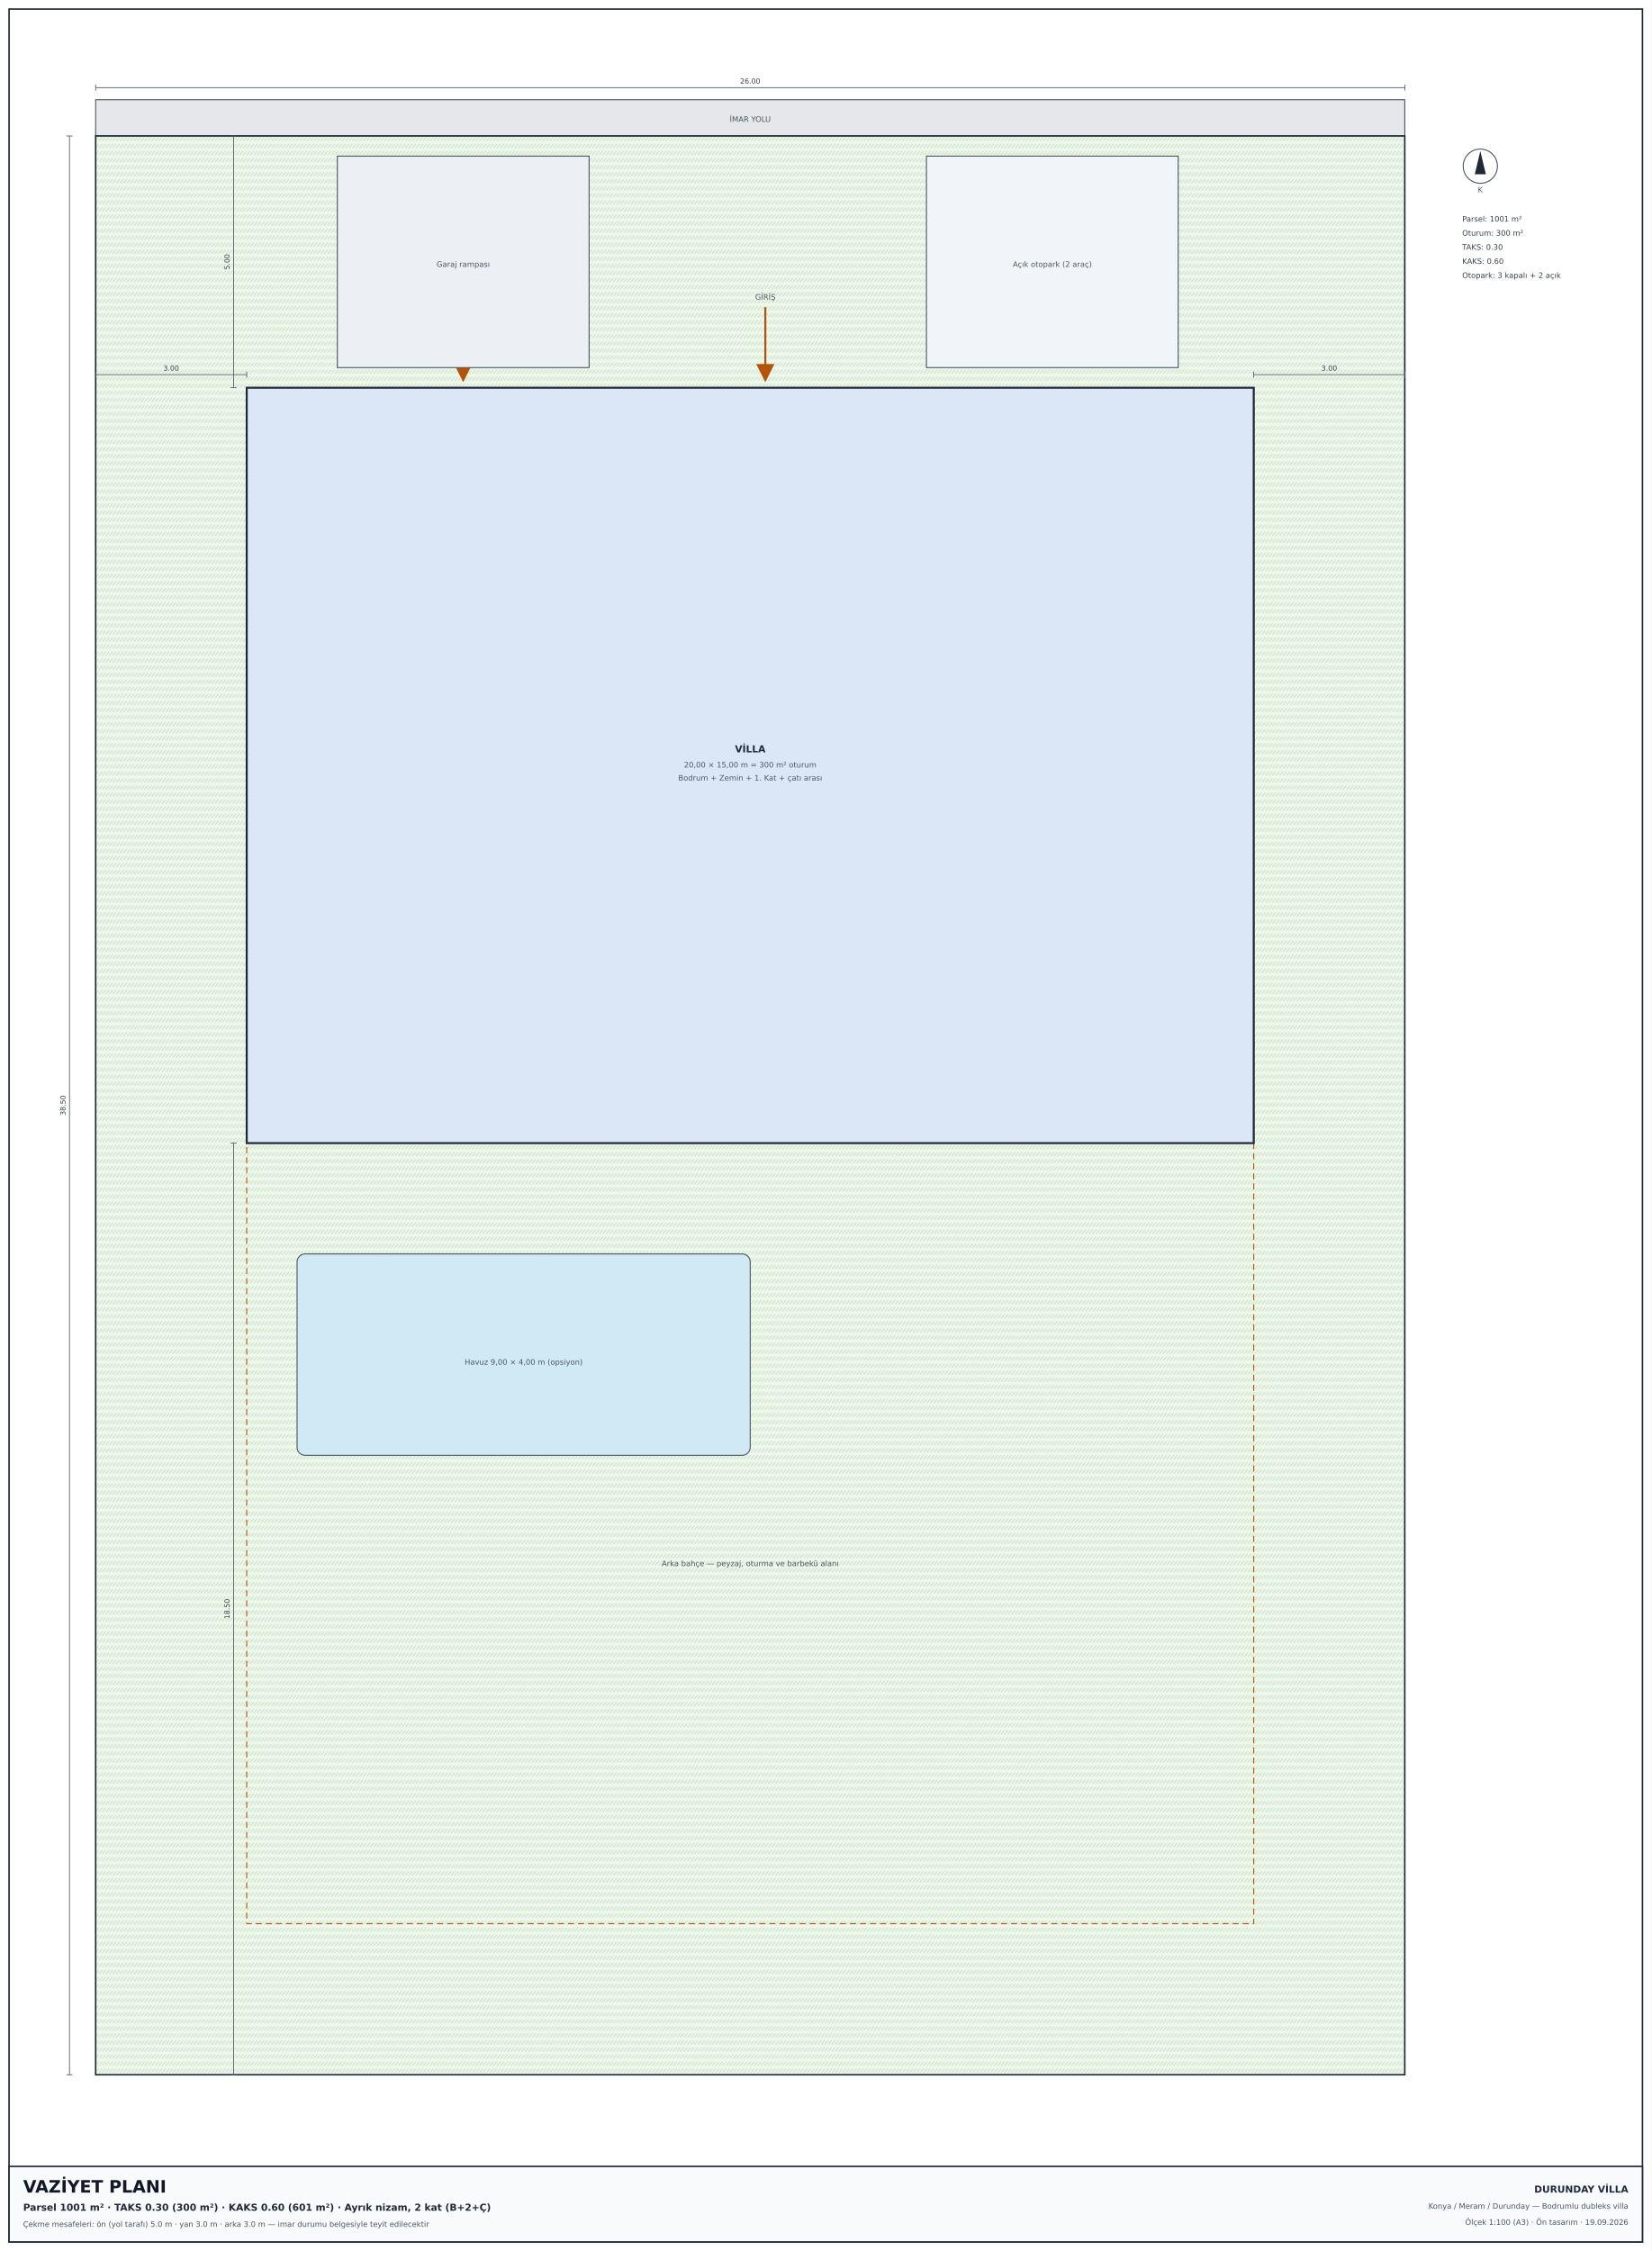
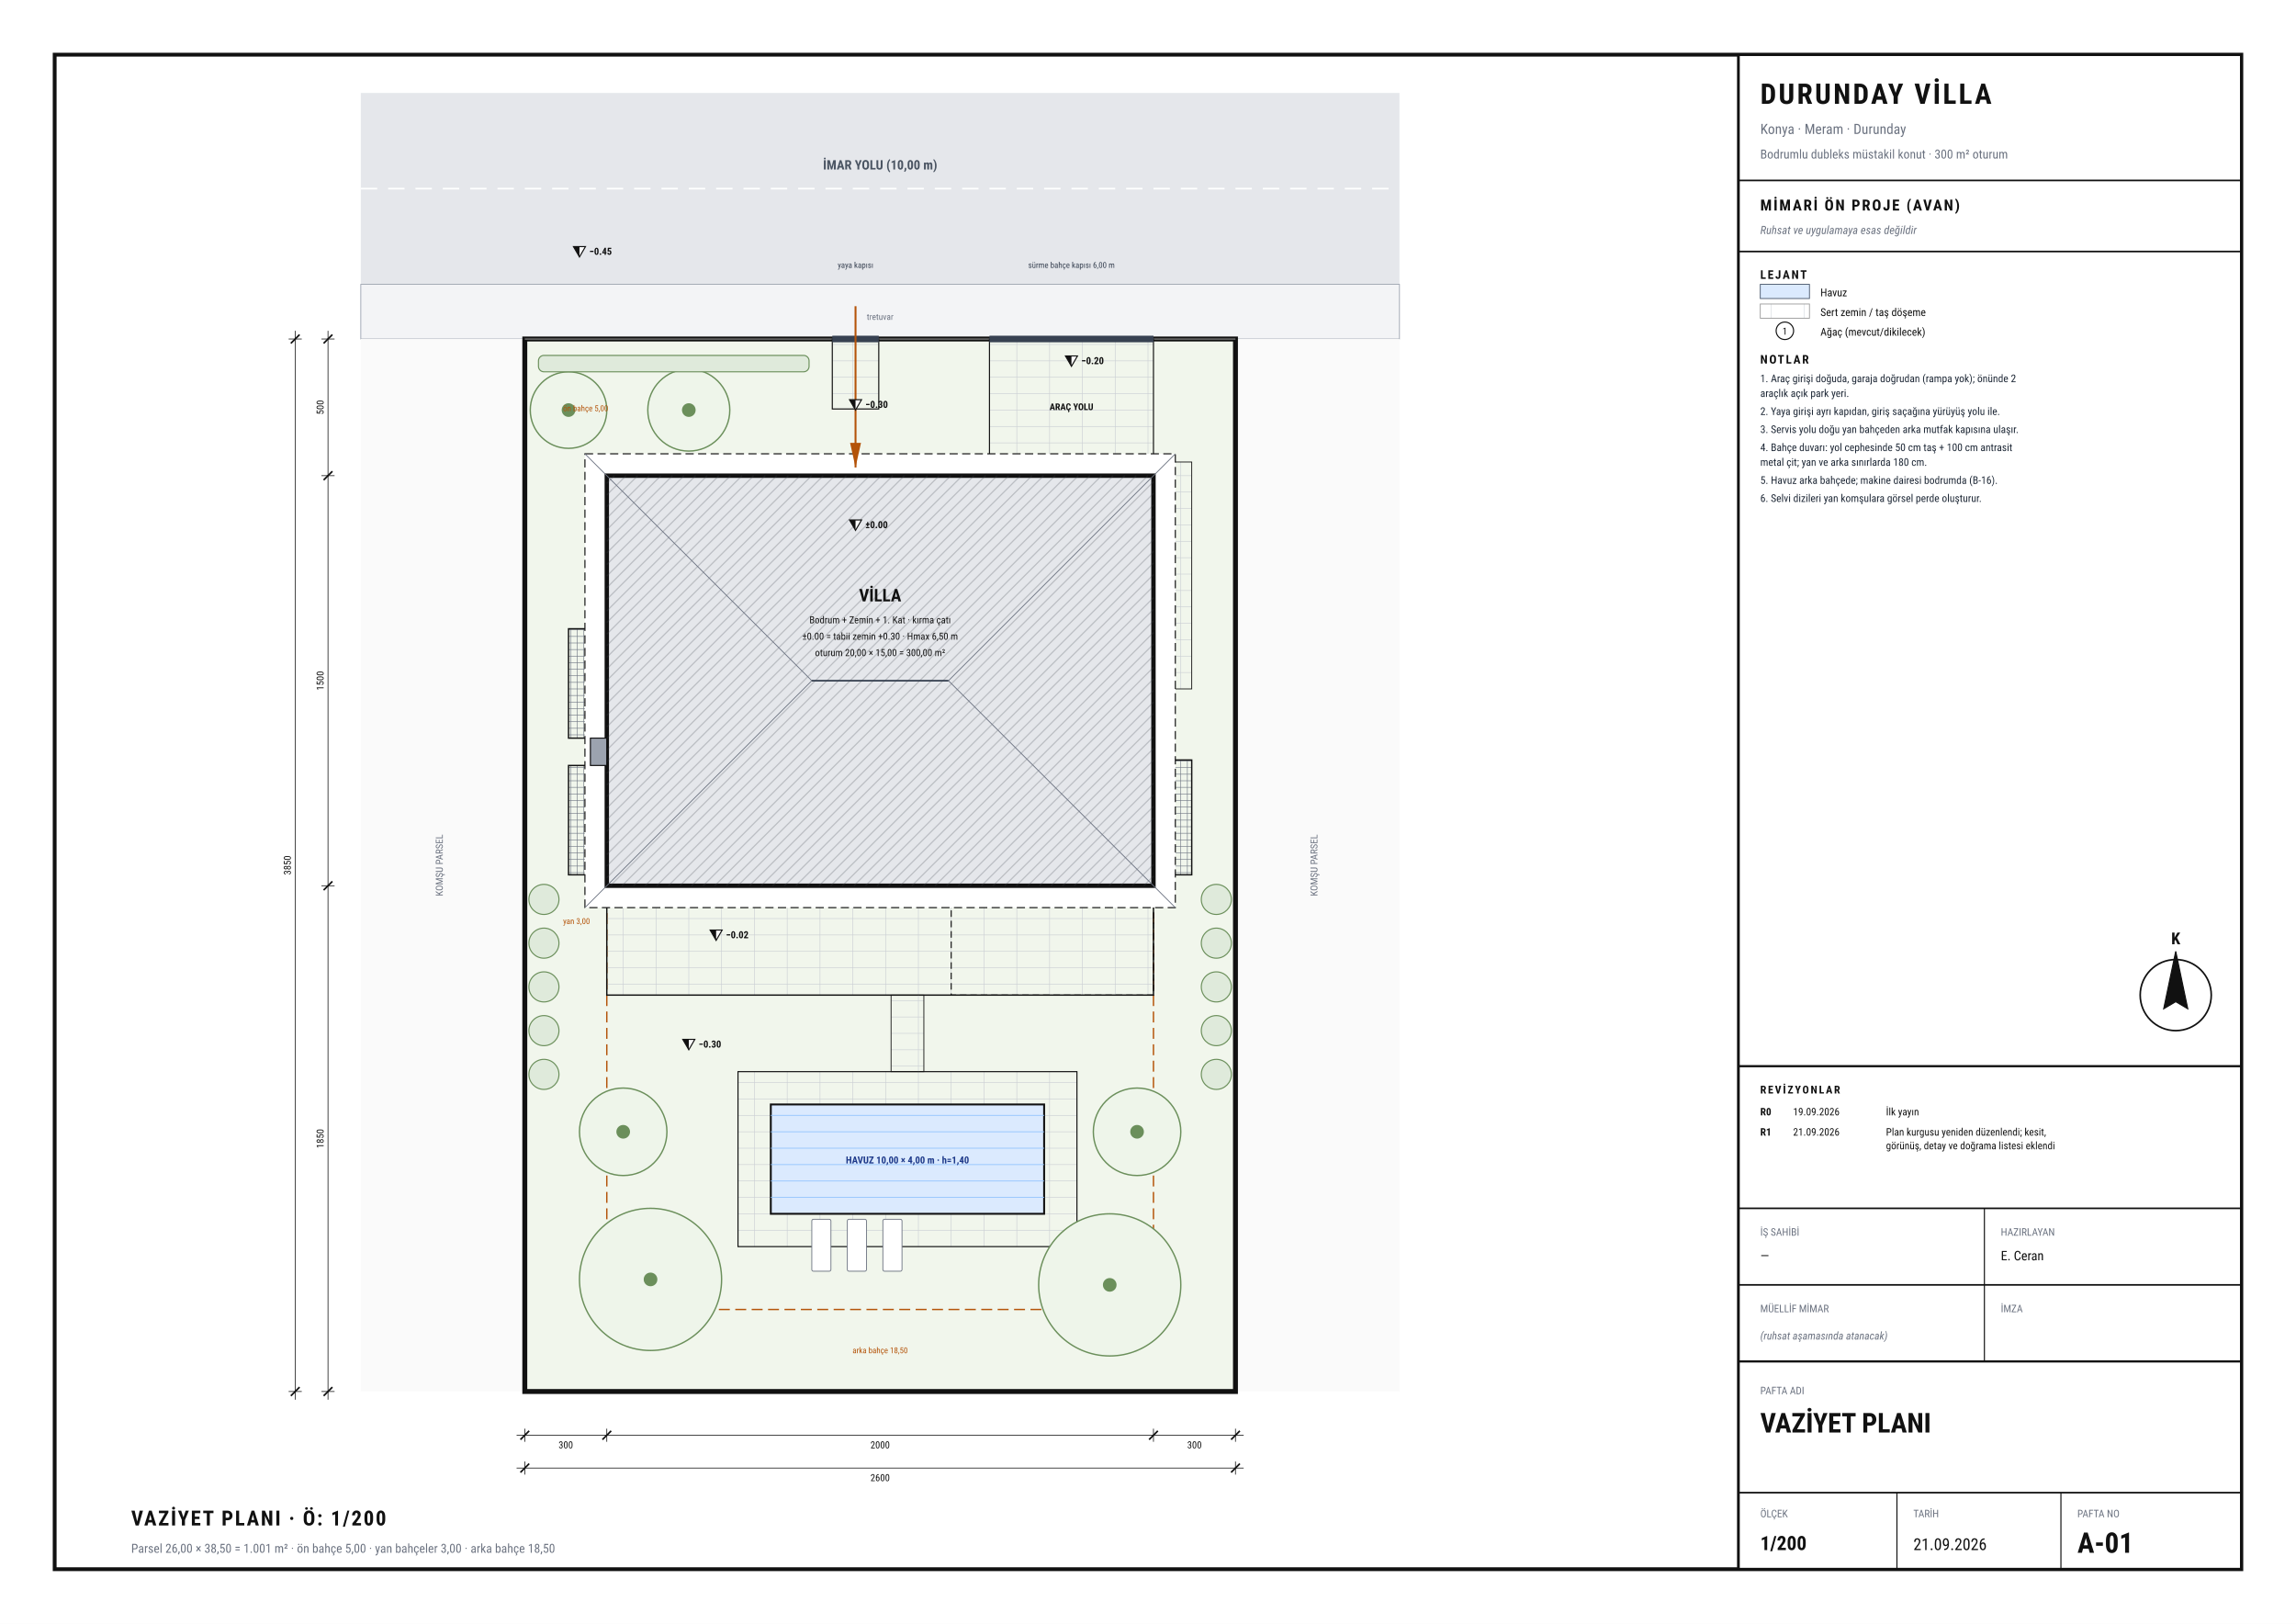
- <svg xmlns="http://www.w3.org/2000/svg" viewBox="0 0 3280 4470" width="3280" height="4470">
-   <style>
-   text { font-family: "DejaVu Sans", Arial, Helvetica, sans-serif; fill:#111827; }
-   .kod   { font-size: 15px; font-weight: 700; fill:#1d4ed8; letter-spacing:.5px; }
-   .ad    { font-size: 15px; font-weight: 600; }
-   .alan  { font-size: 13px; fill:#4b5563; }
-   .olcu  { font-size: 14px; fill:#374151; }
-   .kucuk { font-size: 15px; fill:#4b5563; }
-   .baslik{ font-size: 34px; font-weight: 700; }
-   .altb  { font-size: 19px; font-weight: 600; fill:#1f2937; }
-   .lej   { font-size: 15px; fill:#374151; }
- </style>
+ <svg xmlns="http://www.w3.org/2000/svg" viewBox="0 0 420 297" width="420mm" height="297mm" font-family="'Arial Narrow','Liberation Sans Narrow','Roboto Condensed',Arial,Helvetica,sans-serif">
  <defs>
-     <marker id="ok" markerWidth="9" markerHeight="9" refX="8" refY="4.5" orient="auto">
-       <path d="M0 0 L9 4.5 L0 9 z" fill="#b45309" />
+     <pattern id="p-fayans" patternUnits="userSpaceOnUse" width="3" height="3">
+       <path d="M0 0H3M0 0V3" stroke="#c7ccd4" stroke-width="0.1" />
+     </pattern>
+     <pattern id="p-tas" patternUnits="userSpaceOnUse" width="6" height="6">
+       <path d="M0 0H6M0 0V6" stroke="#d3d7de" stroke-width="0.1" />
+     </pattern>
+     <pattern id="p-parke" patternUnits="userSpaceOnUse" width="12" height="1.8">
+       <path d="M0 0H12M0 0V1.8" stroke="#e6e1d6" stroke-width="0.08" />
+     </pattern>
+     <pattern id="p-dis-tas" patternUnits="userSpaceOnUse" width="6" height="3">
+       <path d="M0 0H6M0 0V3" stroke="#c9cdd3" stroke-width="0.1" />
+     </pattern>
+     <pattern id="p-duvar" patternUnits="userSpaceOnUse" width="1.5" height="1.5" patternTransform="rotate(45)">
+       <path d="M0 0V1.5" stroke="#3f444c" stroke-width="0.22" />
+     </pattern>
+     <pattern id="p-yalitim" patternUnits="userSpaceOnUse" width="2.0" height="2.0">
+       <rect width="2" height="2" fill="#f4f1e8" />
+       <path d="M0 2L1 0L2 2" fill="none" stroke="#6b7280" stroke-width="0.08" />
+     </pattern>
+     <pattern id="p-saft" patternUnits="userSpaceOnUse" width="1.6" height="1.6" patternTransform="rotate(45)">
+       <path d="M0 0V1.6" stroke="#9ca3af" stroke-width="0.12" />
+     </pattern>
+     <pattern id="p-toprak" patternUnits="userSpaceOnUse" width="4" height="4" patternTransform="rotate(45)">
+       <path d="M0 0V4M2 0V1.2" stroke="#8b7355" stroke-width="0.15" />
+     </pattern>
+     <pattern id="p-beton" patternUnits="userSpaceOnUse" width="2.4" height="2.4">
+       <circle cx="0.6" cy="0.7" r="0.18" fill="#555" />
+       <circle cx="1.7" cy="1.8" r="0.12" fill="#555" />
+       <path d="M1.4 0.4l0.4 0.3l-0.5 0.1z" fill="#555" />
+     </pattern>
+     <pattern id="p-cim" patternUnits="userSpaceOnUse" width="4" height="4">
+       <path d="M0.5 1.2l0.3-0.8l0.3 0.8M2.6 3.2l0.3-0.8l0.3 0.8" fill="none" stroke="#86a877" stroke-width="0.12" />
+     </pattern>
+     <pattern id="p-kiremit" patternUnits="userSpaceOnUse" width="2.5" height="2.5">
+       <path d="M0 2.5H2.5" stroke="#9ca3af" stroke-width="0.1" />
+     </pattern>
+     <pattern id="p-izgara" patternUnits="userSpaceOnUse" width="1.2" height="1.2">
+       <path d="M0 0H1.2M0 0V1.2" stroke="#6b7280" stroke-width="0.1" />
+     </pattern>
+     <pattern id="p-su" patternUnits="userSpaceOnUse" width="6" height="3">
+       <path d="M0 1.5q1.5-0.8 3 0t3 0" fill="none" stroke="#93c5fd" stroke-width="0.15" />
+     </pattern>
+     <pattern id="p-sille" patternUnits="userSpaceOnUse" width="9" height="3.0">
+       <rect width="9" height="3" fill="#efe6d4" />
+       <path d="M0 3H9M0 0V1.5M4.5 1.5V3M0 1.5H9" stroke="#b9ab8e" stroke-width="0.12" />
+     </pattern>
+     <pattern id="p-siva" patternUnits="userSpaceOnUse" width="5" height="5">
+       <rect width="5" height="5" fill="#fbfbf9" />
+     </pattern>
+     <pattern id="p-ahsap" patternUnits="userSpaceOnUse" width="1.2" height="5">
+       <rect width="1.2" height="5" fill="#c89b6d" />
+       <path d="M0 0V5" stroke="#8a643f" stroke-width="0.12" />
+     </pattern>
+     <pattern id="p-kiremit-g" patternUnits="userSpaceOnUse" width="3" height="2">
+       <rect width="3" height="2" fill="#4b5058" />
+       <path d="M0 2H3M1.5 0V2" stroke="#2f3338" stroke-width="0.12" />
+     </pattern>
+     <marker id="ok" viewBox="0 0 10 10" refX="9" refY="5" markerWidth="6" markerHeight="6" orient="auto-start-reverse">
+       <path d="M0 0L10 5L0 10z" fill="#111" />
    </marker>
-     <pattern id="cim" width="14" height="14" patternUnits="userSpaceOnUse">
-       <rect width="14" height="14" fill="#eef7ec" />
-       <path d="M0 14 L7 6 M7 14 L14 6" stroke="#bcd9b6" stroke-width="1.4" fill="none" />
-     </pattern>
+     <marker id="ok-k" viewBox="0 0 10 10" refX="9" refY="5" markerWidth="4" markerHeight="4" orient="auto-start-reverse">
+       <path d="M0 0L10 5L0 10z" fill="#b45309" />
+     </marker>
  </defs>
-   <rect x="0" y="0" width="3280" height="4470" fill="#ffffff" />
-   <rect x="18" y="18" width="3244" height="4434" fill="none" stroke="#1f2937" stroke-width="3" />
-   <rect x="18" y="4302" width="3244" height="150" fill="#f8fafc" stroke="#1f2937" stroke-width="3" />
-   <text x="46" y="4354" class="baslik">VAZİYET PLANI</text>
-   <text x="46" y="4390" class="altb">Parsel 1001 m² · TAKS 0.30 (300 m²) · KAKS 0.60 (601 m²) · Ayrık nizam, 2 kat (B+2+Ç)</text>
-   <text x="46" y="4422" class="kucuk">Çekme mesafeleri: ön (yol tarafı) 5.0 m · yan 3.0 m · arka 3.0 m — imar durumu belgesiyle teyit edilecektir</text>
-   <text x="3234" y="4354" class="altb" text-anchor="end">DURUNDAY VİLLA</text>
-   <text x="3234" y="4386" class="kucuk" text-anchor="end">Konya / Meram / Durunday — Bodrumlu dubleks villa</text>
-   <text x="3234" y="4418" class="kucuk" text-anchor="end">Ölçek 1:100 (A3) · Ön tasarım · 19.09.2026</text>
-   <rect x="190.0" y="198.0" width="2600.0" height="72.0" fill="#e5e7eb" stroke="#4b5563" stroke-width="2" />
-   <text x="1490.0" y="242.0" class="kucuk" text-anchor="middle">İMAR YOLU</text>
-   <rect x="190.0" y="270.0" width="2600.0" height="3850.0" fill="url(#cim)" stroke="#1f2937" stroke-width="3" />
-   <rect x="490.0" y="770.0" width="2000.0" height="3050.0" fill="none" stroke="#b45309" stroke-width="2" stroke-dasharray="12 8" />
-   <text x="500.0" y="796.0" class="kucuk" fill="#b45309">yapı yaklaşma sınırı</text>
-   <rect x="490.0" y="770.0" width="2000.0" height="1500.0" fill="#dbe7f6" stroke="#1f2937" stroke-width="4" />
-   <text x="1490.0" y="1494.0" class="altb" text-anchor="middle">VİLLA</text>
-   <text x="1490.0" y="1524.0" class="kucuk" text-anchor="middle">20,00 × 15,00 m = 300 m² oturum</text>
-   <text x="1490.0" y="1550.0" class="kucuk" text-anchor="middle">Bodrum + Zemin + 1. Kat + çatı arası</text>
-   <line x1="1520.0" y1="610.0" x2="1520.0" y2="755.0" stroke="#b45309" stroke-width="4" marker-end="url(#ok)" />
-   <text x="1520.0" y="595.0" class="kucuk" text-anchor="middle" fill="#b45309">GİRİŞ</text>
-   <line x1="920.0" y1="610.0" x2="920.0" y2="755.0" stroke="#b45309" stroke-width="4" marker-end="url(#ok)" />
-   <text x="920.0" y="595.0" class="kucuk" text-anchor="middle" fill="#b45309">GARAJ</text>
-   <rect x="1840.0" y="310.0" width="500.0" height="420.0" fill="#f1f5f9" stroke="#4b5563" stroke-width="2" />
-   <text x="2090.0" y="530.0" class="kucuk" text-anchor="middle">Açık otopark (2 araç)</text>
-   <rect x="670.0" y="310.0" width="500.0" height="420.0" fill="#eceff3" stroke="#4b5563" stroke-width="2" />
-   <text x="920.0" y="530.0" class="kucuk" text-anchor="middle">Garaj rampası</text>
-   <rect x="590.0" y="2490.0" width="900.0" height="400.0" rx="16" fill="#cfe9f5" stroke="#4b5563" stroke-width="2" />
-   <text x="1040.0" y="2710.0" class="kucuk" text-anchor="middle">Havuz 9,00 × 4,00 m (opsiyon)</text>
-   <text x="1490.0" y="3110.0" class="kucuk" text-anchor="middle">Arka bahçe — peyzaj, oturma ve barbekü alanı</text>
-   <line x1="190.0" y1="174.0" x2="2790.0" y2="174.0" stroke="#4b5563" stroke-width="1.5" />
-   <line x1="190.0" y1="168.0" x2="190.0" y2="180.0" stroke="#4b5563" stroke-width="1.5" />
-   <line x1="2790.0" y1="168.0" x2="2790.0" y2="180.0" stroke="#4b5563" stroke-width="1.5" />
-   <text x="1490.0" y="166.0" class="olcu" text-anchor="middle">26.00</text>
-   <line x1="138.0" y1="270.0" x2="138.0" y2="4120.0" stroke="#4b5563" stroke-width="1.5" />
-   <line x1="132.0" y1="270.0" x2="144.0" y2="270.0" stroke="#4b5563" stroke-width="1.5" />
-   <line x1="132.0" y1="4120.0" x2="144.0" y2="4120.0" stroke="#4b5563" stroke-width="1.5" />
-   <text x="130.0" y="2195.0" class="olcu" text-anchor="middle" transform="rotate(-90 130.0 2195.0)">38.50</text>
-   <line x1="190.0" y1="744.0" x2="490.0" y2="744.0" stroke="#4b5563" stroke-width="1.5" />
-   <line x1="190.0" y1="738.0" x2="190.0" y2="750.0" stroke="#4b5563" stroke-width="1.5" />
-   <line x1="490.0" y1="738.0" x2="490.0" y2="750.0" stroke="#4b5563" stroke-width="1.5" />
-   <text x="340.0" y="736.0" class="olcu" text-anchor="middle">3.00</text>
-   <line x1="2490.0" y1="744.0" x2="2790.0" y2="744.0" stroke="#4b5563" stroke-width="1.5" />
-   <line x1="2490.0" y1="738.0" x2="2490.0" y2="750.0" stroke="#4b5563" stroke-width="1.5" />
-   <line x1="2790.0" y1="738.0" x2="2790.0" y2="750.0" stroke="#4b5563" stroke-width="1.5" />
-   <text x="2640.0" y="736.0" class="olcu" text-anchor="middle">3.00</text>
-   <line x1="464.0" y1="270.0" x2="464.0" y2="770.0" stroke="#4b5563" stroke-width="1.5" />
-   <line x1="458.0" y1="270.0" x2="470.0" y2="270.0" stroke="#4b5563" stroke-width="1.5" />
-   <line x1="458.0" y1="770.0" x2="470.0" y2="770.0" stroke="#4b5563" stroke-width="1.5" />
-   <text x="456.0" y="520.0" class="olcu" text-anchor="middle" transform="rotate(-90 456.0 520.0)">5.00</text>
-   <line x1="464.0" y1="2270.0" x2="464.0" y2="4120.0" stroke="#4b5563" stroke-width="1.5" />
-   <line x1="458.0" y1="2270.0" x2="470.0" y2="2270.0" stroke="#4b5563" stroke-width="1.5" />
-   <line x1="458.0" y1="4120.0" x2="470.0" y2="4120.0" stroke="#4b5563" stroke-width="1.5" />
-   <text x="456.0" y="3195.0" class="olcu" text-anchor="middle" transform="rotate(-90 456.0 3195.0)">18.50</text>
-   <circle cx="2940.0" cy="330.0" r="34" fill="none" stroke="#4b5563" stroke-width="2" />
-   <path d="M 2940.0 300.0 L 2929.0 346.0 L 2951.0 346.0 Z" fill="#1f2937" />
-   <text x="2940.0" y="382.0" class="kucuk" text-anchor="middle">K</text>
-   <text x="2904.0" y="440.0" class="lej">Parsel: 1001 m²</text>
-   <text x="2904.0" y="468.0" class="lej">Oturum: 300 m²</text>
-   <text x="2904.0" y="496.0" class="lej">TAKS: 0.30</text>
-   <text x="2904.0" y="524.0" class="lej">KAKS: 0.60</text>
-   <text x="2904.0" y="552.0" class="lej">Otopark: 3 kapalı + 2 açık</text>
+   <rect x="0.00" y="0.00" width="420.00" height="297.00" fill="#ffffff" stroke="none" stroke-width="0.18" />
+   <rect x="10.00" y="10.00" width="400.00" height="277.00" fill="none" stroke="#111" stroke-width="0.70" />
+   <rect x="66.00" y="17.00" width="190.00" height="35.00" fill="#e5e7eb" stroke="none" stroke-width="0.18" />
+   <rect x="66.00" y="52.00" width="190.00" height="10.00" fill="#f3f4f6" stroke="#9ca3af" stroke-width="0.15" />
+   <line x1="66.00" y1="34.50" x2="256.00" y2="34.50" stroke="#fff" stroke-width="0.30" stroke-dasharray="3,2" stroke-linecap="butt" />
+   <text x="161.00" y="31.00" font-size="2.40" text-anchor="middle" font-weight="700" fill="#4b5563">İMAR YOLU (10,00 m)</text>
+   <text x="161.00" y="58.50" font-size="1.60" text-anchor="middle" font-weight="400" fill="#6b7280">tretuvar</text>
+   <rect x="66.00" y="62.00" width="30.00" height="192.50" fill="#fafafa" stroke="none" stroke-width="0.18" />
+   <text x="81.00" y="158.25" font-size="1.80" text-anchor="middle" font-weight="400" fill="#6b7280" transform="rotate(-90.0 81.00 158.25)">KOMŞU PARSEL</text>
+   <rect x="226.00" y="62.00" width="30.00" height="192.50" fill="#fafafa" stroke="none" stroke-width="0.18" />
+   <text x="241.00" y="158.25" font-size="1.80" text-anchor="middle" font-weight="400" fill="#6b7280" transform="rotate(-90.0 241.00 158.25)">KOMŞU PARSEL</text>
+   <rect x="96.00" y="62.00" width="130.00" height="192.50" fill="#f1f6ec" />
+   <rect x="96.00" y="62.00" width="130.00" height="192.50" fill="none" stroke="#111" stroke-width="0.90" />
+   <line x1="96.00" y1="62.00" x2="226.00" y2="62.00" stroke="#fff" stroke-width="0.10" stroke-linecap="butt" />
+   <rect x="111.00" y="87.00" width="100.00" height="152.50" fill="none" stroke="#b45309" stroke-width="0.25" stroke-dasharray="2,1" />
+   <text x="209.50" y="237.50" font-size="1.50" text-anchor="end" font-weight="400" fill="#b45309">yapı yaklaşma sınırı</text>
+   <path d="M186.00 62.00V87.00M192.00 62.00V87.00M198.00 62.00V87.00M204.00 62.00V87.00M210.00 62.00V87.00M181.00 63.00H211.00M181.00 66.00H211.00M181.00 69.00H211.00M181.00 72.00H211.00M181.00 75.00H211.00M181.00 78.00H211.00M181.00 81.00H211.00M181.00 84.00H211.00" fill="none" stroke="#c9cdd3" stroke-width="0.10" />
+   <rect x="181.00" y="62.00" width="30.00" height="25.00" fill="none" stroke="#111" stroke-width="0.20" />
+   <rect x="150.50" y="62.00" width="22.50" height="16.00" fill="none" stroke="none" stroke-width="0.18" />
+   <path d="M156.00 62.00V74.80M152.25 63.00H160.75M152.25 66.00H160.75M152.25 69.00H160.75M152.25 72.00H160.75" fill="none" stroke="#c9cdd3" stroke-width="0.10" />
+   <rect x="152.25" y="62.00" width="8.50" height="12.80" fill="none" stroke="#111" stroke-width="0.20" />
+   <line x1="181.00" y1="62.00" x2="211.00" y2="62.00" stroke="#374151" stroke-width="1.20" stroke-linecap="butt" />
+   <text x="196.00" y="49.00" font-size="1.50" text-anchor="middle" font-weight="400" fill="#374151">sürme bahçe kapısı 6,00 m</text>
+   <line x1="152.25" y1="62.00" x2="160.75" y2="62.00" stroke="#374151" stroke-width="1.20" stroke-linecap="butt" />
+   <text x="156.50" y="49.00" font-size="1.50" text-anchor="middle" font-weight="400" fill="#374151">yaya kapısı</text>
+   <text x="196.00" y="75.00" font-size="1.70" text-anchor="middle" font-weight="700" fill="#111">ARAÇ YOLU</text>
+   <path d="M216.00 84.50V126.00M212.00 87.00H218.00M212.00 90.00H218.00M212.00 93.00H218.00M212.00 96.00H218.00M212.00 99.00H218.00M212.00 102.00H218.00M212.00 105.00H218.00M212.00 108.00H218.00M212.00 111.00H218.00M212.00 114.00H218.00M212.00 117.00H218.00M212.00 120.00H218.00M212.00 123.00H218.00" fill="none" stroke="#c9cdd3" stroke-width="0.10" />
+   <rect x="212.00" y="84.50" width="6.00" height="41.50" fill="none" stroke="#111" stroke-width="0.15" />
+   <path d="M114.00 162.00V182.00M120.00 162.00V182.00M126.00 162.00V182.00M132.00 162.00V182.00M138.00 162.00V182.00M144.00 162.00V182.00M150.00 162.00V182.00M156.00 162.00V182.00M162.00 162.00V182.00M168.00 162.00V182.00M174.00 162.00V182.00M180.00 162.00V182.00M186.00 162.00V182.00M192.00 162.00V182.00M198.00 162.00V182.00M204.00 162.00V182.00M210.00 162.00V182.00M111.00 162.00H211.00M111.00 165.00H211.00M111.00 168.00H211.00M111.00 171.00H211.00M111.00 174.00H211.00M111.00 177.00H211.00M111.00 180.00H211.00" fill="none" stroke="#c9cdd3" stroke-width="0.10" />
+   <rect x="111.00" y="162.00" width="100.00" height="20.00" fill="none" stroke="#111" stroke-width="0.25" />
+   <rect x="174.00" y="162.00" width="37.00" height="20.00" fill="none" stroke="#111" stroke-width="0.20" stroke-dasharray="1.2,0.7" />
+   <path d="M138.00 196.00V228.00M144.00 196.00V228.00M150.00 196.00V228.00M156.00 196.00V228.00M162.00 196.00V228.00M168.00 196.00V228.00M174.00 196.00V228.00M180.00 196.00V228.00M186.00 196.00V228.00M192.00 196.00V228.00M135.00 198.00H197.00M135.00 201.00H197.00M135.00 204.00H197.00M135.00 207.00H197.00M135.00 210.00H197.00M135.00 213.00H197.00M135.00 216.00H197.00M135.00 219.00H197.00M135.00 222.00H197.00M135.00 225.00H197.00" fill="none" stroke="#c9cdd3" stroke-width="0.10" />
+   <rect x="135.00" y="196.00" width="62.00" height="32.00" fill="none" stroke="#111" stroke-width="0.20" />
+   <rect x="141.00" y="202.00" width="50.00" height="20.00" fill="#dbeafe" stroke="#111" stroke-width="0.35" />
+   <path d="M141.00 204.00H191.00M141.00 207.00H191.00M141.00 210.00H191.00M141.00 213.00H191.00M141.00 216.00H191.00M141.00 219.00H191.00" fill="none" stroke="#93c5fd" stroke-width="0.15" />
+   <text x="166.00" y="212.80" font-size="1.80" text-anchor="middle" font-weight="700" fill="#1e3a8a">HAVUZ 10,00 × 4,00 m · h=1,40</text>
+   <path d="M168.00 182.00V196.00M163.00 183.00H169.00M163.00 186.00H169.00M163.00 189.00H169.00M163.00 192.00H169.00M163.00 195.00H169.00" fill="none" stroke="#c9cdd3" stroke-width="0.10" />
+   <rect x="163.00" y="182.00" width="6.00" height="14.00" fill="none" stroke="#111" stroke-width="0.15" />
+   <path d="M104.40 115.00V135.00M105.60 115.00V135.00M106.80 115.00V135.00M108.00 115.00V135.00M109.20 115.00V135.00M110.40 115.00V135.00M104.00 115.20H111.00M104.00 116.40H111.00M104.00 117.60H111.00M104.00 118.80H111.00M104.00 120.00H111.00M104.00 121.20H111.00M104.00 122.40H111.00M104.00 123.60H111.00M104.00 124.80H111.00M104.00 126.00H111.00M104.00 127.20H111.00M104.00 128.40H111.00M104.00 129.60H111.00M104.00 130.80H111.00M104.00 132.00H111.00M104.00 133.20H111.00M104.00 134.40H111.00" fill="none" stroke="#6b7280" stroke-width="0.10" />
+   <rect x="104.00" y="115.00" width="7.00" height="20.00" fill="none" stroke="#111" stroke-width="0.25" />
+   <path d="M104.40 140.00V160.00M105.60 140.00V160.00M106.80 140.00V160.00M108.00 140.00V160.00M109.20 140.00V160.00M110.40 140.00V160.00M104.00 140.40H111.00M104.00 141.60H111.00M104.00 142.80H111.00M104.00 144.00H111.00M104.00 145.20H111.00M104.00 146.40H111.00M104.00 147.60H111.00M104.00 148.80H111.00M104.00 150.00H111.00M104.00 151.20H111.00M104.00 152.40H111.00M104.00 153.60H111.00M104.00 154.80H111.00M104.00 156.00H111.00M104.00 157.20H111.00M104.00 158.40H111.00M104.00 159.60H111.00" fill="none" stroke="#6b7280" stroke-width="0.10" />
+   <rect x="104.00" y="140.00" width="7.00" height="20.00" fill="none" stroke="#111" stroke-width="0.25" />
+   <path d="M211.20 139.00V160.00M212.40 139.00V160.00M213.60 139.00V160.00M214.80 139.00V160.00M216.00 139.00V160.00M217.20 139.00V160.00M211.00 139.20H218.00M211.00 140.40H218.00M211.00 141.60H218.00M211.00 142.80H218.00M211.00 144.00H218.00M211.00 145.20H218.00M211.00 146.40H218.00M211.00 147.60H218.00M211.00 148.80H218.00M211.00 150.00H218.00M211.00 151.20H218.00M211.00 152.40H218.00M211.00 153.60H218.00M211.00 154.80H218.00M211.00 156.00H218.00M211.00 157.20H218.00M211.00 158.40H218.00M211.00 159.60H218.00" fill="none" stroke="#6b7280" stroke-width="0.10" />
+   <rect x="211.00" y="139.00" width="7.00" height="21.00" fill="none" stroke="#111" stroke-width="0.25" />
+   <rect x="107.00" y="83.00" width="108.00" height="83.00" fill="#fff" stroke="#111" stroke-width="0.20" stroke-dasharray="1.5,0.8" />
+   <rect x="111.00" y="87.00" width="100.00" height="75.00" fill="#e5e7eb" stroke="#111" stroke-width="0.80" />
+   <path d="M111.00 88.40L112.40 87.00M111.00 90.53L114.53 87.00M111.00 92.65L116.65 87.00M111.00 94.77L118.77 87.00M111.00 96.89L120.89 87.00M111.00 99.01L123.01 87.00M111.00 101.13L125.13 87.00M111.00 103.25L127.25 87.00M111.00 105.37L129.37 87.00M111.00 107.50L131.50 87.00M111.00 109.62L133.62 87.00M111.00 111.74L135.74 87.00M111.00 113.86L137.86 87.00M111.00 115.98L139.98 87.00M111.00 118.10L142.10 87.00M111.00 120.22L144.22 87.00M111.00 122.35L146.35 87.00M111.00 124.47L148.47 87.00M111.00 126.59L150.59 87.00M111.00 128.71L152.71 87.00M111.00 130.83L154.83 87.00M111.00 132.95L156.95 87.00M111.00 135.07L159.07 87.00M111.00 137.19L161.19 87.00M111.00 139.32L163.32 87.00M111.00 141.44L165.44 87.00M111.00 143.56L167.56 87.00M111.00 145.68L169.68 87.00M111.00 147.80L171.80 87.00M111.00 149.92L173.92 87.00M111.00 152.04L176.04 87.00M111.00 154.17L178.17 87.00M111.00 156.29L180.29 87.00M111.00 158.41L182.41 87.00M111.00 160.53L184.53 87.00M111.65 162.00L186.65 87.00M113.77 162.00L188.77 87.00M115.89 162.00L190.89 87.00M118.01 162.00L193.01 87.00M120.14 162.00L195.14 87.00M122.26 162.00L197.26 87.00M124.38 162.00L199.38 87.00M126.50 162.00L201.50 87.00M128.62 162.00L203.62 87.00M130.74 162.00L205.74 87.00M132.86 162.00L207.86 87.00M134.98 162.00L209.98 87.00M137.11 162.00L211.00 88.11M139.23 162.00L211.00 90.23M141.35 162.00L211.00 92.35M143.47 162.00L211.00 94.47M145.59 162.00L211.00 96.59M147.71 162.00L211.00 98.71M149.83 162.00L211.00 100.83M151.96 162.00L211.00 102.96M154.08 162.00L211.00 105.08M156.20 162.00L211.00 107.20M158.32 162.00L211.00 109.32M160.44 162.00L211.00 111.44M162.56 162.00L211.00 113.56M164.68 162.00L211.00 115.68M166.80 162.00L211.00 117.80M168.93 162.00L211.00 119.93M171.05 162.00L211.00 122.05M173.17 162.00L211.00 124.17M175.29 162.00L211.00 126.29M177.41 162.00L211.00 128.41M179.53 162.00L211.00 130.53M181.65 162.00L211.00 132.65M183.78 162.00L211.00 134.78M185.90 162.00L211.00 136.90M188.02 162.00L211.00 139.02M190.14 162.00L211.00 141.14M192.26 162.00L211.00 143.26M194.38 162.00L211.00 145.38M196.50 162.00L211.00 147.50M198.62 162.00L211.00 149.62M200.75 162.00L211.00 151.75M202.87 162.00L211.00 153.87M204.99 162.00L211.00 155.99M207.11 162.00L211.00 158.11M209.23 162.00L211.00 160.23" fill="none" stroke="#3f444c" stroke-width="0.22" opacity="0.25" />
+   <line x1="107.00" y1="83.00" x2="148.50" y2="124.50" stroke="#6b7280" stroke-width="0.15" stroke-linecap="butt" />
+   <line x1="215.00" y1="83.00" x2="173.50" y2="124.50" stroke="#6b7280" stroke-width="0.15" stroke-linecap="butt" />
+   <line x1="107.00" y1="166.00" x2="148.50" y2="124.50" stroke="#6b7280" stroke-width="0.15" stroke-linecap="butt" />
+   <line x1="215.00" y1="166.00" x2="173.50" y2="124.50" stroke="#6b7280" stroke-width="0.15" stroke-linecap="butt" />
+   <line x1="148.50" y1="124.50" x2="173.50" y2="124.50" stroke="#374151" stroke-width="0.30" stroke-linecap="butt" />
+   <rect x="108.00" y="135.00" width="3.00" height="5.00" fill="#9ca3af" stroke="#111" stroke-width="0.20" />
+   <text x="161.00" y="110.00" font-size="3.20" text-anchor="middle" font-weight="700" fill="#111">VİLLA</text>
+   <text x="161.00" y="114.00" font-size="1.80" text-anchor="middle" font-weight="400" fill="#111">Bodrum + Zemin + 1. Kat · kırma çatı</text>
+   <text x="161.00" y="117.00" font-size="1.80" text-anchor="middle" font-weight="400" fill="#111">±0.00 = tabii zemin +0.30 · Hmax 6,50 m</text>
+   <text x="161.00" y="120.00" font-size="1.80" text-anchor="middle" font-weight="400" fill="#111">oturum 20,00 × 15,00 = 300,00 m²</text>
+   <line x1="156.50" y1="56.00" x2="156.50" y2="85.50" stroke="#b45309" stroke-width="0.35" stroke-linecap="butt" />
+   <polygon points="155.50,81.00 157.50,81.00 156.50,85.50" fill="#b45309" stroke="none" stroke-width="0.18" stroke-linejoin="miter" />
+   <circle cx="104.00" cy="75.00" r="7.00" fill="#eef5ea" stroke="#6b8f5b" stroke-width="0.25" />
+   <circle cx="104.00" cy="75.00" r="1.25" fill="#6b8f5b" stroke="none" stroke-width="0.18" />
+   <circle cx="126.00" cy="75.00" r="7.50" fill="#eef5ea" stroke="#6b8f5b" stroke-width="0.25" />
+   <circle cx="126.00" cy="75.00" r="1.25" fill="#6b8f5b" stroke="none" stroke-width="0.18" />
+   <circle cx="119.00" cy="234.00" r="13.00" fill="#eef5ea" stroke="#6b8f5b" stroke-width="0.25" />
+   <circle cx="119.00" cy="234.00" r="1.25" fill="#6b8f5b" stroke="none" stroke-width="0.18" />
+   <circle cx="203.00" cy="235.00" r="13.00" fill="#eef5ea" stroke="#6b8f5b" stroke-width="0.25" />
+   <circle cx="203.00" cy="235.00" r="1.25" fill="#6b8f5b" stroke="none" stroke-width="0.18" />
+   <circle cx="114.00" cy="207.00" r="8.00" fill="#eef5ea" stroke="#6b8f5b" stroke-width="0.25" />
+   <circle cx="114.00" cy="207.00" r="1.25" fill="#6b8f5b" stroke="none" stroke-width="0.18" />
+   <circle cx="208.00" cy="207.00" r="8.00" fill="#eef5ea" stroke="#6b8f5b" stroke-width="0.25" />
+   <circle cx="208.00" cy="207.00" r="1.25" fill="#6b8f5b" stroke="none" stroke-width="0.18" />
+   <circle cx="99.50" cy="164.50" r="2.75" fill="#dfeadb" stroke="#6b8f5b" stroke-width="0.20" />
+   <circle cx="222.50" cy="164.50" r="2.75" fill="#dfeadb" stroke="#6b8f5b" stroke-width="0.20" />
+   <circle cx="99.50" cy="172.50" r="2.75" fill="#dfeadb" stroke="#6b8f5b" stroke-width="0.20" />
+   <circle cx="222.50" cy="172.50" r="2.75" fill="#dfeadb" stroke="#6b8f5b" stroke-width="0.20" />
+   <circle cx="99.50" cy="180.50" r="2.75" fill="#dfeadb" stroke="#6b8f5b" stroke-width="0.20" />
+   <circle cx="222.50" cy="180.50" r="2.75" fill="#dfeadb" stroke="#6b8f5b" stroke-width="0.20" />
+   <circle cx="99.50" cy="188.50" r="2.75" fill="#dfeadb" stroke="#6b8f5b" stroke-width="0.20" />
+   <circle cx="222.50" cy="188.50" r="2.75" fill="#dfeadb" stroke="#6b8f5b" stroke-width="0.20" />
+   <circle cx="99.50" cy="196.50" r="2.75" fill="#dfeadb" stroke="#6b8f5b" stroke-width="0.20" />
+   <circle cx="222.50" cy="196.50" r="2.75" fill="#dfeadb" stroke="#6b8f5b" stroke-width="0.20" />
+   <rect x="98.50" y="65.00" width="49.50" height="3.00" fill="#dfeadb" stroke="#6b8f5b" stroke-width="0.20" rx="1.00" />
+   <rect x="148.50" y="223.00" width="3.50" height="9.50" fill="#fff" stroke="#6b7280" stroke-width="0.15" rx="0.30" />
+   <rect x="155.00" y="223.00" width="3.50" height="9.50" fill="#fff" stroke="#6b7280" stroke-width="0.15" rx="0.30" />
+   <rect x="161.50" y="223.00" width="3.50" height="9.50" fill="#fff" stroke="#6b7280" stroke-width="0.15" rx="0.30" />
+   <polygon points="155.40,73.10 157.60,73.10 156.50,75.00" fill="#fff" stroke="#111" stroke-width="0.20" stroke-linejoin="miter" />
+   <polygon points="155.40,73.10 156.50,73.10 156.50,75.00" fill="#111" stroke="none" stroke-width="0.18" stroke-linejoin="miter" />
+   <text x="158.30" y="74.60" font-size="1.80" text-anchor="start" font-weight="700" fill="#111">−0.30</text>
+   <polygon points="194.90,65.10 197.10,65.10 196.00,67.00" fill="#fff" stroke="#111" stroke-width="0.20" stroke-linejoin="miter" />
+   <polygon points="194.90,65.10 196.00,65.10 196.00,67.00" fill="#111" stroke="none" stroke-width="0.18" stroke-linejoin="miter" />
+   <text x="197.80" y="66.60" font-size="1.80" text-anchor="start" font-weight="700" fill="#111">−0.20</text>
+   <polygon points="155.40,95.10 157.60,95.10 156.50,97.00" fill="#fff" stroke="#111" stroke-width="0.20" stroke-linejoin="miter" />
+   <polygon points="155.40,95.10 156.50,95.10 156.50,97.00" fill="#111" stroke="none" stroke-width="0.18" stroke-linejoin="miter" />
+   <text x="158.30" y="96.60" font-size="1.80" text-anchor="start" font-weight="700" fill="#111">±0.00</text>
+   <polygon points="129.90,170.10 132.10,170.10 131.00,172.00" fill="#fff" stroke="#111" stroke-width="0.20" stroke-linejoin="miter" />
+   <polygon points="129.90,170.10 131.00,170.10 131.00,172.00" fill="#111" stroke="none" stroke-width="0.18" stroke-linejoin="miter" />
+   <text x="132.80" y="171.60" font-size="1.80" text-anchor="start" font-weight="700" fill="#111">−0.02</text>
+   <polygon points="124.90,190.10 127.10,190.10 126.00,192.00" fill="#fff" stroke="#111" stroke-width="0.20" stroke-linejoin="miter" />
+   <polygon points="124.90,190.10 126.00,190.10 126.00,192.00" fill="#111" stroke="none" stroke-width="0.18" stroke-linejoin="miter" />
+   <text x="127.80" y="191.60" font-size="1.80" text-anchor="start" font-weight="700" fill="#111">−0.30</text>
+   <polygon points="104.90,45.10 107.10,45.10 106.00,47.00" fill="#fff" stroke="#111" stroke-width="0.20" stroke-linejoin="miter" />
+   <polygon points="104.90,45.10 106.00,45.10 106.00,47.00" fill="#111" stroke="none" stroke-width="0.18" stroke-linejoin="miter" />
+   <text x="107.80" y="46.60" font-size="1.80" text-anchor="start" font-weight="700" fill="#111">−0.45</text>
+   <line x1="94.50" y1="262.50" x2="227.50" y2="262.50" stroke="#111" stroke-width="0.13" stroke-linecap="butt" />
+   <line x1="96.00" y1="261.30" x2="96.00" y2="263.70" stroke="#111" stroke-width="0.13" stroke-linecap="butt" />
+   <line x1="95.20" y1="263.30" x2="96.80" y2="261.70" stroke="#111" stroke-width="0.30" stroke-linecap="butt" />
+   <line x1="111.00" y1="261.30" x2="111.00" y2="263.70" stroke="#111" stroke-width="0.13" stroke-linecap="butt" />
+   <line x1="110.20" y1="263.30" x2="111.80" y2="261.70" stroke="#111" stroke-width="0.30" stroke-linecap="butt" />
+   <line x1="211.00" y1="261.30" x2="211.00" y2="263.70" stroke="#111" stroke-width="0.13" stroke-linecap="butt" />
+   <line x1="210.20" y1="263.30" x2="211.80" y2="261.70" stroke="#111" stroke-width="0.30" stroke-linecap="butt" />
+   <line x1="226.00" y1="261.30" x2="226.00" y2="263.70" stroke="#111" stroke-width="0.13" stroke-linecap="butt" />
+   <line x1="225.20" y1="263.30" x2="226.80" y2="261.70" stroke="#111" stroke-width="0.30" stroke-linecap="butt" />
+   <text x="103.50" y="264.90" font-size="1.80" text-anchor="middle" font-weight="400" fill="#111">300</text>
+   <text x="161.00" y="264.90" font-size="1.80" text-anchor="middle" font-weight="400" fill="#111">2000</text>
+   <text x="218.50" y="264.90" font-size="1.80" text-anchor="middle" font-weight="400" fill="#111">300</text>
+   <line x1="94.50" y1="268.50" x2="227.50" y2="268.50" stroke="#111" stroke-width="0.13" stroke-linecap="butt" />
+   <line x1="96.00" y1="267.30" x2="96.00" y2="269.70" stroke="#111" stroke-width="0.13" stroke-linecap="butt" />
+   <line x1="95.20" y1="269.30" x2="96.80" y2="267.70" stroke="#111" stroke-width="0.30" stroke-linecap="butt" />
+   <line x1="226.00" y1="267.30" x2="226.00" y2="269.70" stroke="#111" stroke-width="0.13" stroke-linecap="butt" />
+   <line x1="225.20" y1="269.30" x2="226.80" y2="267.70" stroke="#111" stroke-width="0.30" stroke-linecap="butt" />
+   <text x="161.00" y="270.90" font-size="1.80" text-anchor="middle" font-weight="400" fill="#111">2600</text>
+   <line x1="60.00" y1="60.50" x2="60.00" y2="256.00" stroke="#111" stroke-width="0.13" stroke-linecap="butt" />
+   <line x1="58.80" y1="62.00" x2="61.20" y2="62.00" stroke="#111" stroke-width="0.13" stroke-linecap="butt" />
+   <line x1="59.20" y1="62.80" x2="60.80" y2="61.20" stroke="#111" stroke-width="0.30" stroke-linecap="butt" />
+   <line x1="58.80" y1="87.00" x2="61.20" y2="87.00" stroke="#111" stroke-width="0.13" stroke-linecap="butt" />
+   <line x1="59.20" y1="87.80" x2="60.80" y2="86.20" stroke="#111" stroke-width="0.30" stroke-linecap="butt" />
+   <line x1="58.80" y1="162.00" x2="61.20" y2="162.00" stroke="#111" stroke-width="0.13" stroke-linecap="butt" />
+   <line x1="59.20" y1="162.80" x2="60.80" y2="161.20" stroke="#111" stroke-width="0.30" stroke-linecap="butt" />
+   <line x1="58.80" y1="254.50" x2="61.20" y2="254.50" stroke="#111" stroke-width="0.13" stroke-linecap="butt" />
+   <line x1="59.20" y1="255.30" x2="60.80" y2="253.70" stroke="#111" stroke-width="0.30" stroke-linecap="butt" />
+   <text x="59.20" y="74.50" font-size="1.80" text-anchor="middle" font-weight="400" fill="#111" transform="rotate(-90.0 59.20 74.50)">500</text>
+   <text x="59.20" y="124.50" font-size="1.80" text-anchor="middle" font-weight="400" fill="#111" transform="rotate(-90.0 59.20 124.50)">1500</text>
+   <text x="59.20" y="208.25" font-size="1.80" text-anchor="middle" font-weight="400" fill="#111" transform="rotate(-90.0 59.20 208.25)">1850</text>
+   <line x1="54.00" y1="60.50" x2="54.00" y2="256.00" stroke="#111" stroke-width="0.13" stroke-linecap="butt" />
+   <line x1="52.80" y1="62.00" x2="55.20" y2="62.00" stroke="#111" stroke-width="0.13" stroke-linecap="butt" />
+   <line x1="53.20" y1="62.80" x2="54.80" y2="61.20" stroke="#111" stroke-width="0.30" stroke-linecap="butt" />
+   <line x1="52.80" y1="254.50" x2="55.20" y2="254.50" stroke="#111" stroke-width="0.13" stroke-linecap="butt" />
+   <line x1="53.20" y1="255.30" x2="54.80" y2="253.70" stroke="#111" stroke-width="0.30" stroke-linecap="butt" />
+   <text x="53.20" y="158.25" font-size="1.80" text-anchor="middle" font-weight="400" fill="#111" transform="rotate(-90.0 53.20 158.25)">3850</text>
+   <text x="103.00" y="75.20" font-size="1.50" text-anchor="start" font-weight="400" fill="#b45309">ön bahçe 5,00</text>
+   <text x="103.00" y="169.00" font-size="1.50" text-anchor="start" font-weight="400" fill="#b45309">yan 3,00</text>
+   <text x="161.00" y="247.50" font-size="1.50" text-anchor="middle" font-weight="400" fill="#b45309">arka bahçe 18,50</text>
+   <text x="24.00" y="279.00" font-size="3.80" text-anchor="start" font-weight="700" fill="#111" letter-spacing="0.30">VAZİYET PLANI · Ö: 1/200</text>
+   <text x="24.00" y="284.00" font-size="2.30" text-anchor="start" font-weight="400" fill="#6b7280">Parsel 26,00 × 38,50 = 1.001 m² · ön bahçe 5,00 · yan bahçeler 3,00 · arka bahçe 18,50</text>
+   <rect x="318.00" y="10.00" width="92.00" height="277.00" fill="#ffffff" stroke="#111" stroke-width="0.50" />
+   <text x="322.00" y="19.00" font-size="5.20" text-anchor="start" font-weight="700" fill="#111" letter-spacing="0.40">DURUNDAY VİLLA</text>
+   <text x="322.00" y="24.50" font-size="2.60" text-anchor="start" font-weight="400" fill="#6b7280">Konya · Meram · Durunday</text>
+   <text x="322.00" y="29.00" font-size="2.30" text-anchor="start" font-weight="400" fill="#6b7280">Bodrumlu dubleks müstakil konut · 300 m² oturum</text>
+   <line x1="318.00" y1="33.00" x2="410.00" y2="33.00" stroke="#111" stroke-width="0.30" stroke-linecap="butt" />
+   <text x="322.00" y="38.50" font-size="2.80" text-anchor="start" font-weight="700" fill="#111" letter-spacing="0.30">MİMARİ ÖN PROJE (AVAN)</text>
+   <text x="322.00" y="42.80" font-size="2.10" text-anchor="start" font-weight="400" fill="#6b7280" font-style="italic">Ruhsat ve uygulamaya esas değildir</text>
+   <line x1="318.00" y1="46.00" x2="410.00" y2="46.00" stroke="#111" stroke-width="0.30" stroke-linecap="butt" />
+   <text x="322.00" y="51.00" font-size="2.20" text-anchor="start" font-weight="700" fill="#111" letter-spacing="0.30">LEJANT</text>
+   <rect x="322.00" y="52.00" width="9.00" height="2.60" fill="#dbeafe" stroke="#475569" stroke-width="0.15" />
+   <text x="333.00" y="54.20" font-size="2.00" text-anchor="start" font-weight="400" fill="#111">Havuz</text>
+   <path d="M324.00 55.60V58.20M330.00 55.60V58.20" fill="none" stroke="#d3d7de" stroke-width="0.10" />
+   <rect x="322.00" y="55.60" width="9.00" height="2.60" fill="none" stroke="#999" stroke-width="0.15" />
+   <text x="333.00" y="57.80" font-size="2.00" text-anchor="start" font-weight="400" fill="#111">Sert zemin / taş döşeme</text>
+   <circle cx="326.50" cy="60.50" r="1.60" fill="none" stroke="#111" stroke-width="0.20" />
+   <text x="326.50" y="61.20" font-size="1.80" text-anchor="middle" font-weight="400" fill="#111">1</text>
+   <text x="333.00" y="61.40" font-size="2.00" text-anchor="start" font-weight="400" fill="#111">Ağaç (mevcut/dikilecek)</text>
+   <text x="322.00" y="66.50" font-size="2.20" text-anchor="start" font-weight="700" fill="#111" letter-spacing="0.30">NOTLAR</text>
+   <text x="322.00" y="69.90" font-size="1.95" text-anchor="start" font-weight="400" fill="#1f2937">1. Araç girişi doğuda, garaja doğrudan (rampa yok); önünde 2</text>
+   <text x="322.00" y="72.60" font-size="1.95" text-anchor="start" font-weight="400" fill="#1f2937">    araçlık açık park yeri.</text>
+   <text x="322.00" y="75.90" font-size="1.95" text-anchor="start" font-weight="400" fill="#1f2937">2. Yaya girişi ayrı kapıdan, giriş saçağına yürüyüş yolu ile.</text>
+   <text x="322.00" y="79.20" font-size="1.95" text-anchor="start" font-weight="400" fill="#1f2937">3. Servis yolu doğu yan bahçeden arka mutfak kapısına ulaşır.</text>
+   <text x="322.00" y="82.50" font-size="1.95" text-anchor="start" font-weight="400" fill="#1f2937">4. Bahçe duvarı: yol cephesinde 50 cm taş + 100 cm antrasit</text>
+   <text x="322.00" y="85.20" font-size="1.95" text-anchor="start" font-weight="400" fill="#1f2937">    metal çit; yan ve arka sınırlarda 180 cm.</text>
+   <text x="322.00" y="88.50" font-size="1.95" text-anchor="start" font-weight="400" fill="#1f2937">5. Havuz arka bahçede; makine dairesi bodrumda (B-16).</text>
+   <text x="322.00" y="91.80" font-size="1.95" text-anchor="start" font-weight="400" fill="#1f2937">6. Selvi dizileri yan komşulara görsel perde oluşturur.</text>
+   <circle cx="398.00" cy="182.00" r="6.50" fill="none" stroke="#111" stroke-width="0.30" />
+   <polygon points="398.00,174.00 400.20,184.50 398.00,183.20 395.80,184.50" fill="#111" stroke="#111" stroke-width="0.20" stroke-linejoin="miter" />
+   <text x="398.00" y="172.70" font-size="3.00" text-anchor="middle" font-weight="700" fill="#111">K</text>
+   <line x1="318.00" y1="195.00" x2="410.00" y2="195.00" stroke="#111" stroke-width="0.40" stroke-linecap="butt" />
+   <text x="322.00" y="200.00" font-size="2.00" text-anchor="start" font-weight="700" fill="#111" letter-spacing="0.30">REVİZYONLAR</text>
+   <text x="322.00" y="204.00" font-size="1.90" text-anchor="start" font-weight="700" fill="#111">R0</text>
+   <text x="328.00" y="204.00" font-size="1.90" text-anchor="start" font-weight="400" fill="#111">19.09.2026</text>
+   <text x="345.00" y="204.00" font-size="1.90" text-anchor="start" font-weight="400" fill="#111">İlk yayın</text>
+   <text x="322.00" y="207.70" font-size="1.90" text-anchor="start" font-weight="700" fill="#111">R1</text>
+   <text x="328.00" y="207.70" font-size="1.90" text-anchor="start" font-weight="400" fill="#111">21.09.2026</text>
+   <text x="345.00" y="207.70" font-size="1.90" text-anchor="start" font-weight="400" fill="#111">Plan kurgusu yeniden düzenlendi; kesit,</text>
+   <text x="345.00" y="210.20" font-size="1.90" text-anchor="start" font-weight="400" fill="#111">görünüş, detay ve doğrama listesi eklendi</text>
+   <line x1="318.00" y1="221.00" x2="410.00" y2="221.00" stroke="#111" stroke-width="0.30" stroke-linecap="butt" />
+   <text x="322.00" y="226.00" font-size="1.90" text-anchor="start" font-weight="400" fill="#6b7280">İŞ SAHİBİ</text>
+   <text x="322.00" y="230.50" font-size="2.40" text-anchor="start" font-weight="400" fill="#111">—</text>
+   <text x="366.00" y="226.00" font-size="1.90" text-anchor="start" font-weight="400" fill="#6b7280">HAZIRLAYAN</text>
+   <text x="366.00" y="230.50" font-size="2.40" text-anchor="start" font-weight="400" fill="#111">E. Ceran</text>
+   <line x1="363.00" y1="221.00" x2="363.00" y2="235.00" stroke="#111" stroke-width="0.20" stroke-linecap="butt" />
+   <line x1="318.00" y1="235.00" x2="410.00" y2="235.00" stroke="#111" stroke-width="0.30" stroke-linecap="butt" />
+   <text x="322.00" y="240.00" font-size="1.90" text-anchor="start" font-weight="400" fill="#6b7280">MÜELLİF MİMAR</text>
+   <text x="322.00" y="245.00" font-size="2.00" text-anchor="start" font-weight="400" fill="#6b7280" font-style="italic">(ruhsat aşamasında atanacak)</text>
+   <text x="366.00" y="240.00" font-size="1.90" text-anchor="start" font-weight="400" fill="#6b7280">İMZA</text>
+   <line x1="363.00" y1="235.00" x2="363.00" y2="249.00" stroke="#111" stroke-width="0.20" stroke-linecap="butt" />
+   <line x1="318.00" y1="249.00" x2="410.00" y2="249.00" stroke="#111" stroke-width="0.40" stroke-linecap="butt" />
+   <text x="322.00" y="255.00" font-size="1.90" text-anchor="start" font-weight="400" fill="#6b7280">PAFTA ADI</text>
+   <text x="322.00" y="262.00" font-size="5.00" text-anchor="start" font-weight="700" fill="#111">VAZİYET PLANI</text>
+   <line x1="318.00" y1="273.00" x2="410.00" y2="273.00" stroke="#111" stroke-width="0.30" stroke-linecap="butt" />
+   <text x="322.00" y="277.50" font-size="1.90" text-anchor="start" font-weight="400" fill="#6b7280">ÖLÇEK</text>
+   <text x="322.00" y="283.50" font-size="3.60" text-anchor="start" font-weight="700" fill="#111">1/200</text>
+   <text x="350.00" y="277.50" font-size="1.90" text-anchor="start" font-weight="400" fill="#6b7280">TARİH</text>
+   <text x="350.00" y="283.50" font-size="3.00" text-anchor="start" font-weight="400" fill="#111">21.09.2026</text>
+   <text x="380.00" y="277.50" font-size="1.90" text-anchor="start" font-weight="400" fill="#6b7280">PAFTA NO</text>
+   <text x="380.00" y="284.00" font-size="5.20" text-anchor="start" font-weight="700" fill="#111">A-01</text>
+   <line x1="347.00" y1="273.00" x2="347.00" y2="287.00" stroke="#111" stroke-width="0.20" stroke-linecap="butt" />
+   <line x1="377.00" y1="273.00" x2="377.00" y2="287.00" stroke="#111" stroke-width="0.20" stroke-linecap="butt" />
</svg>
